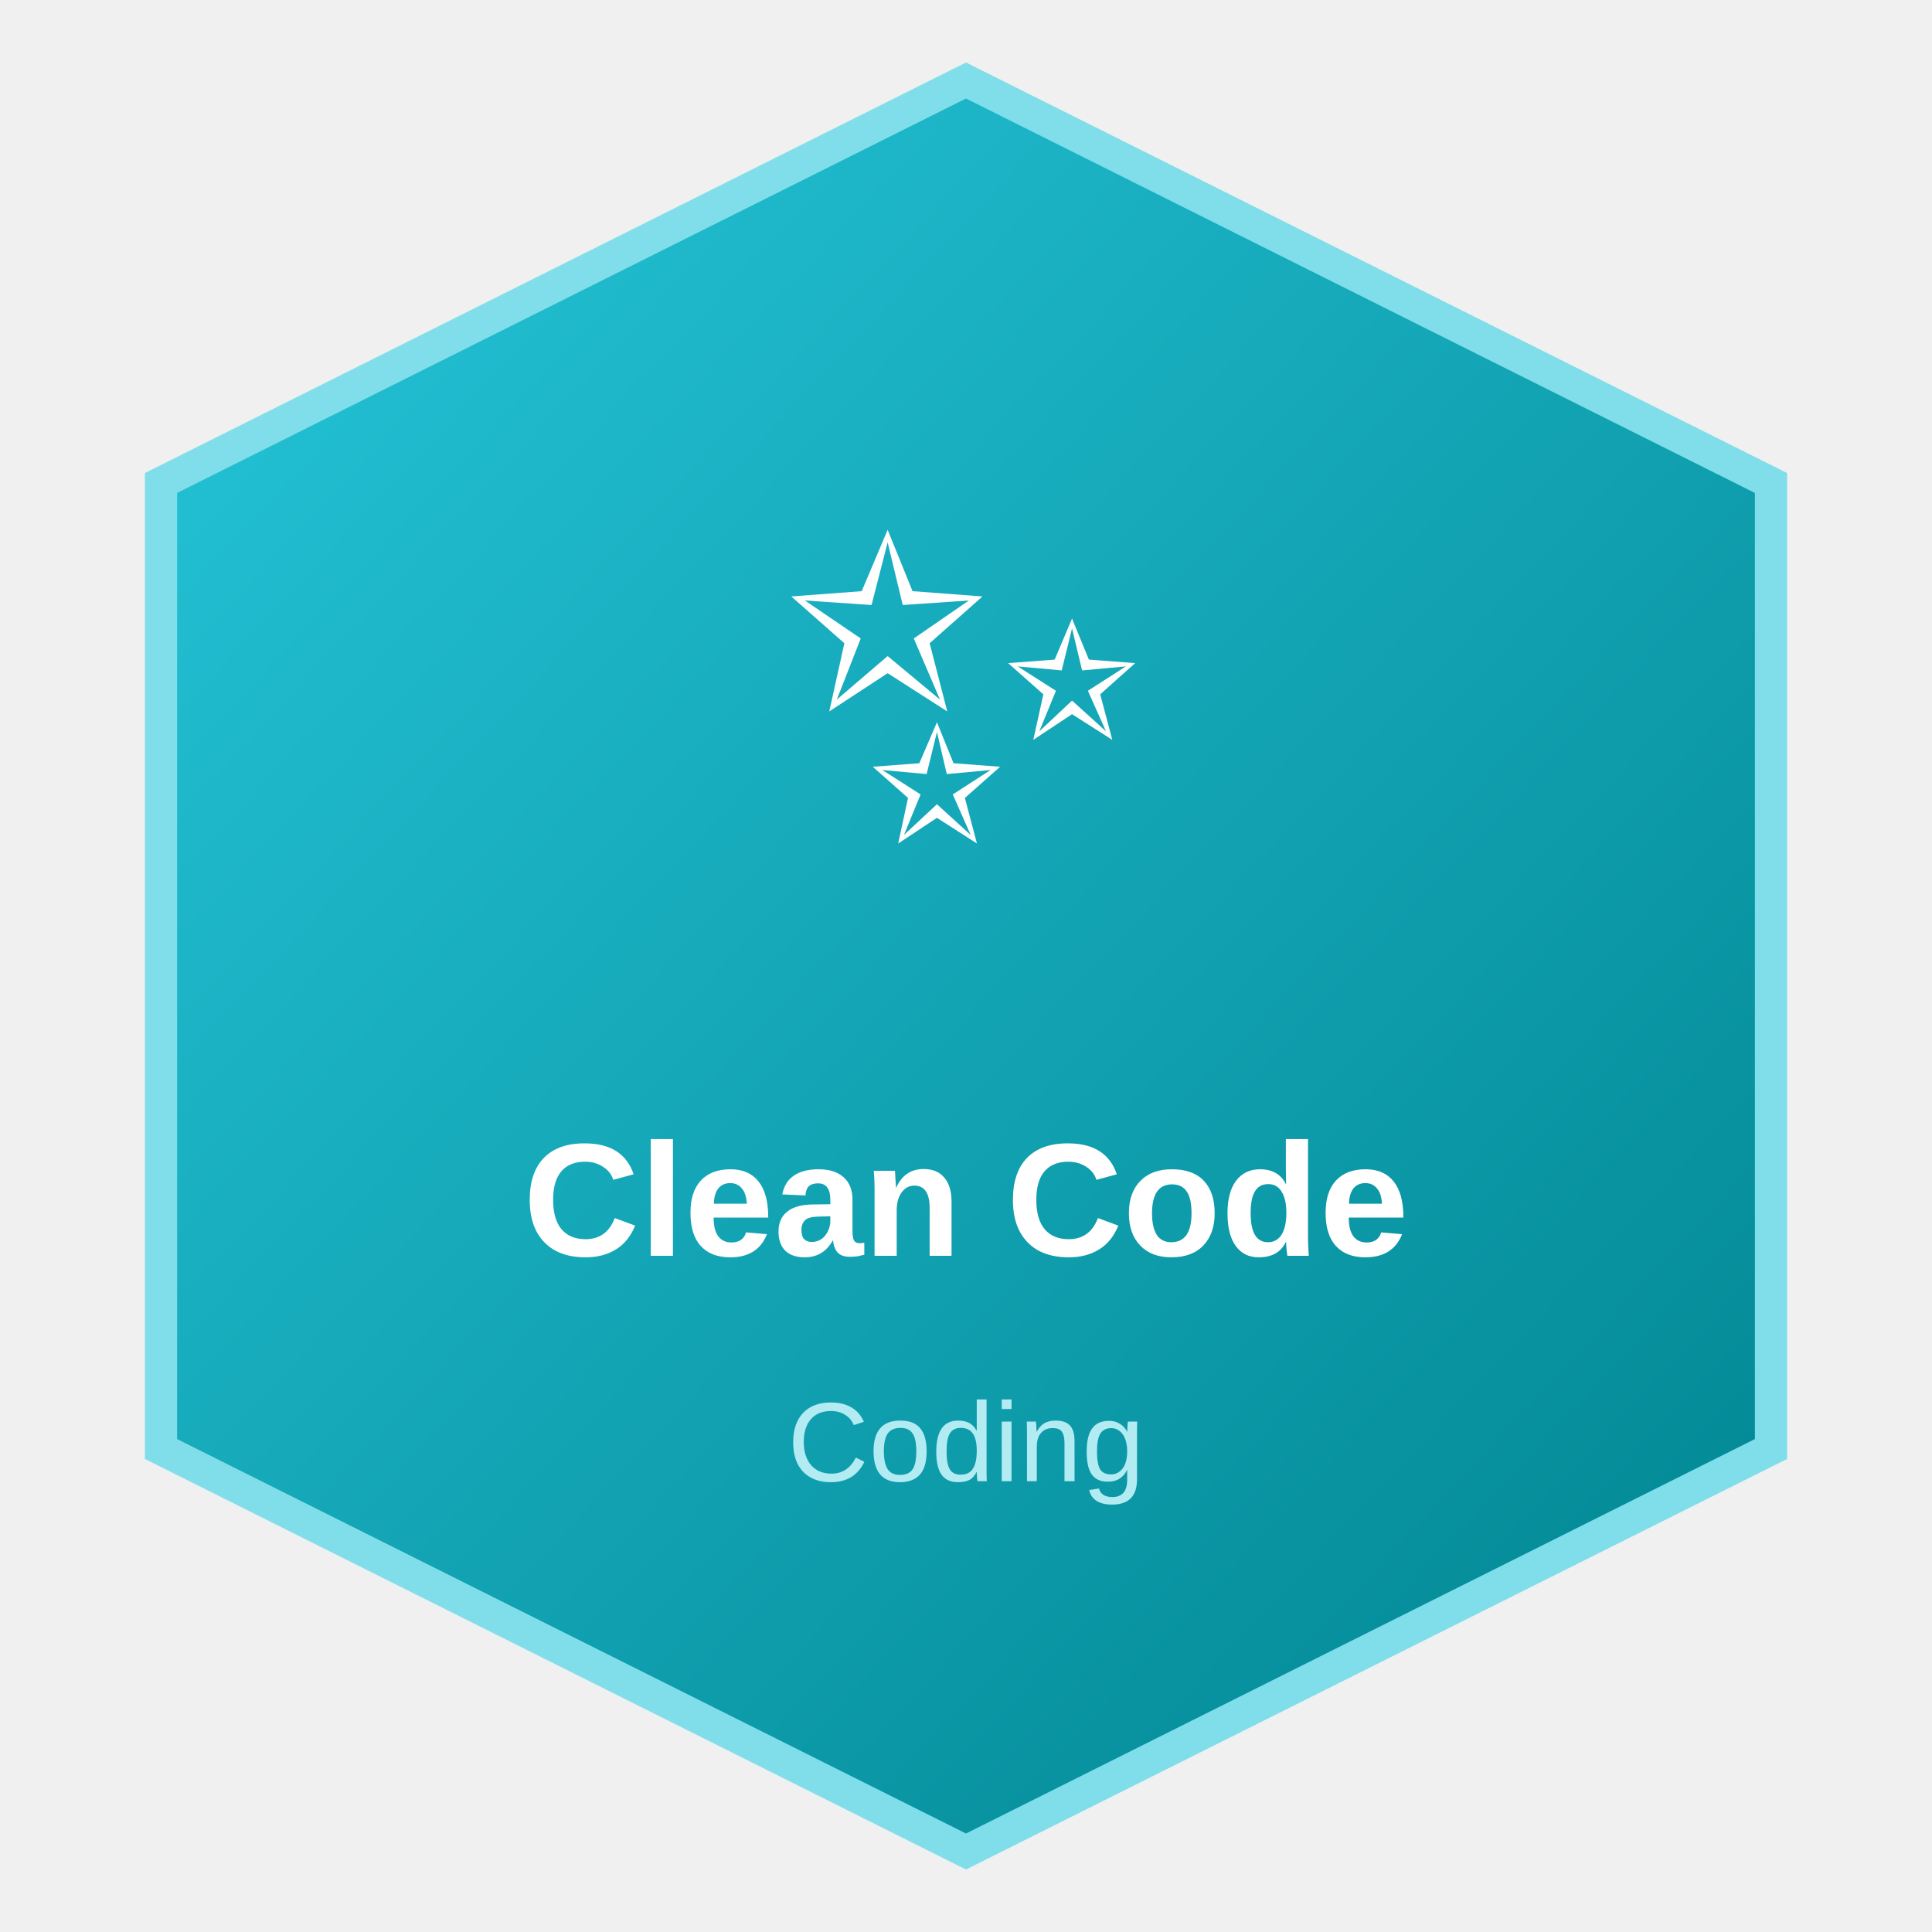
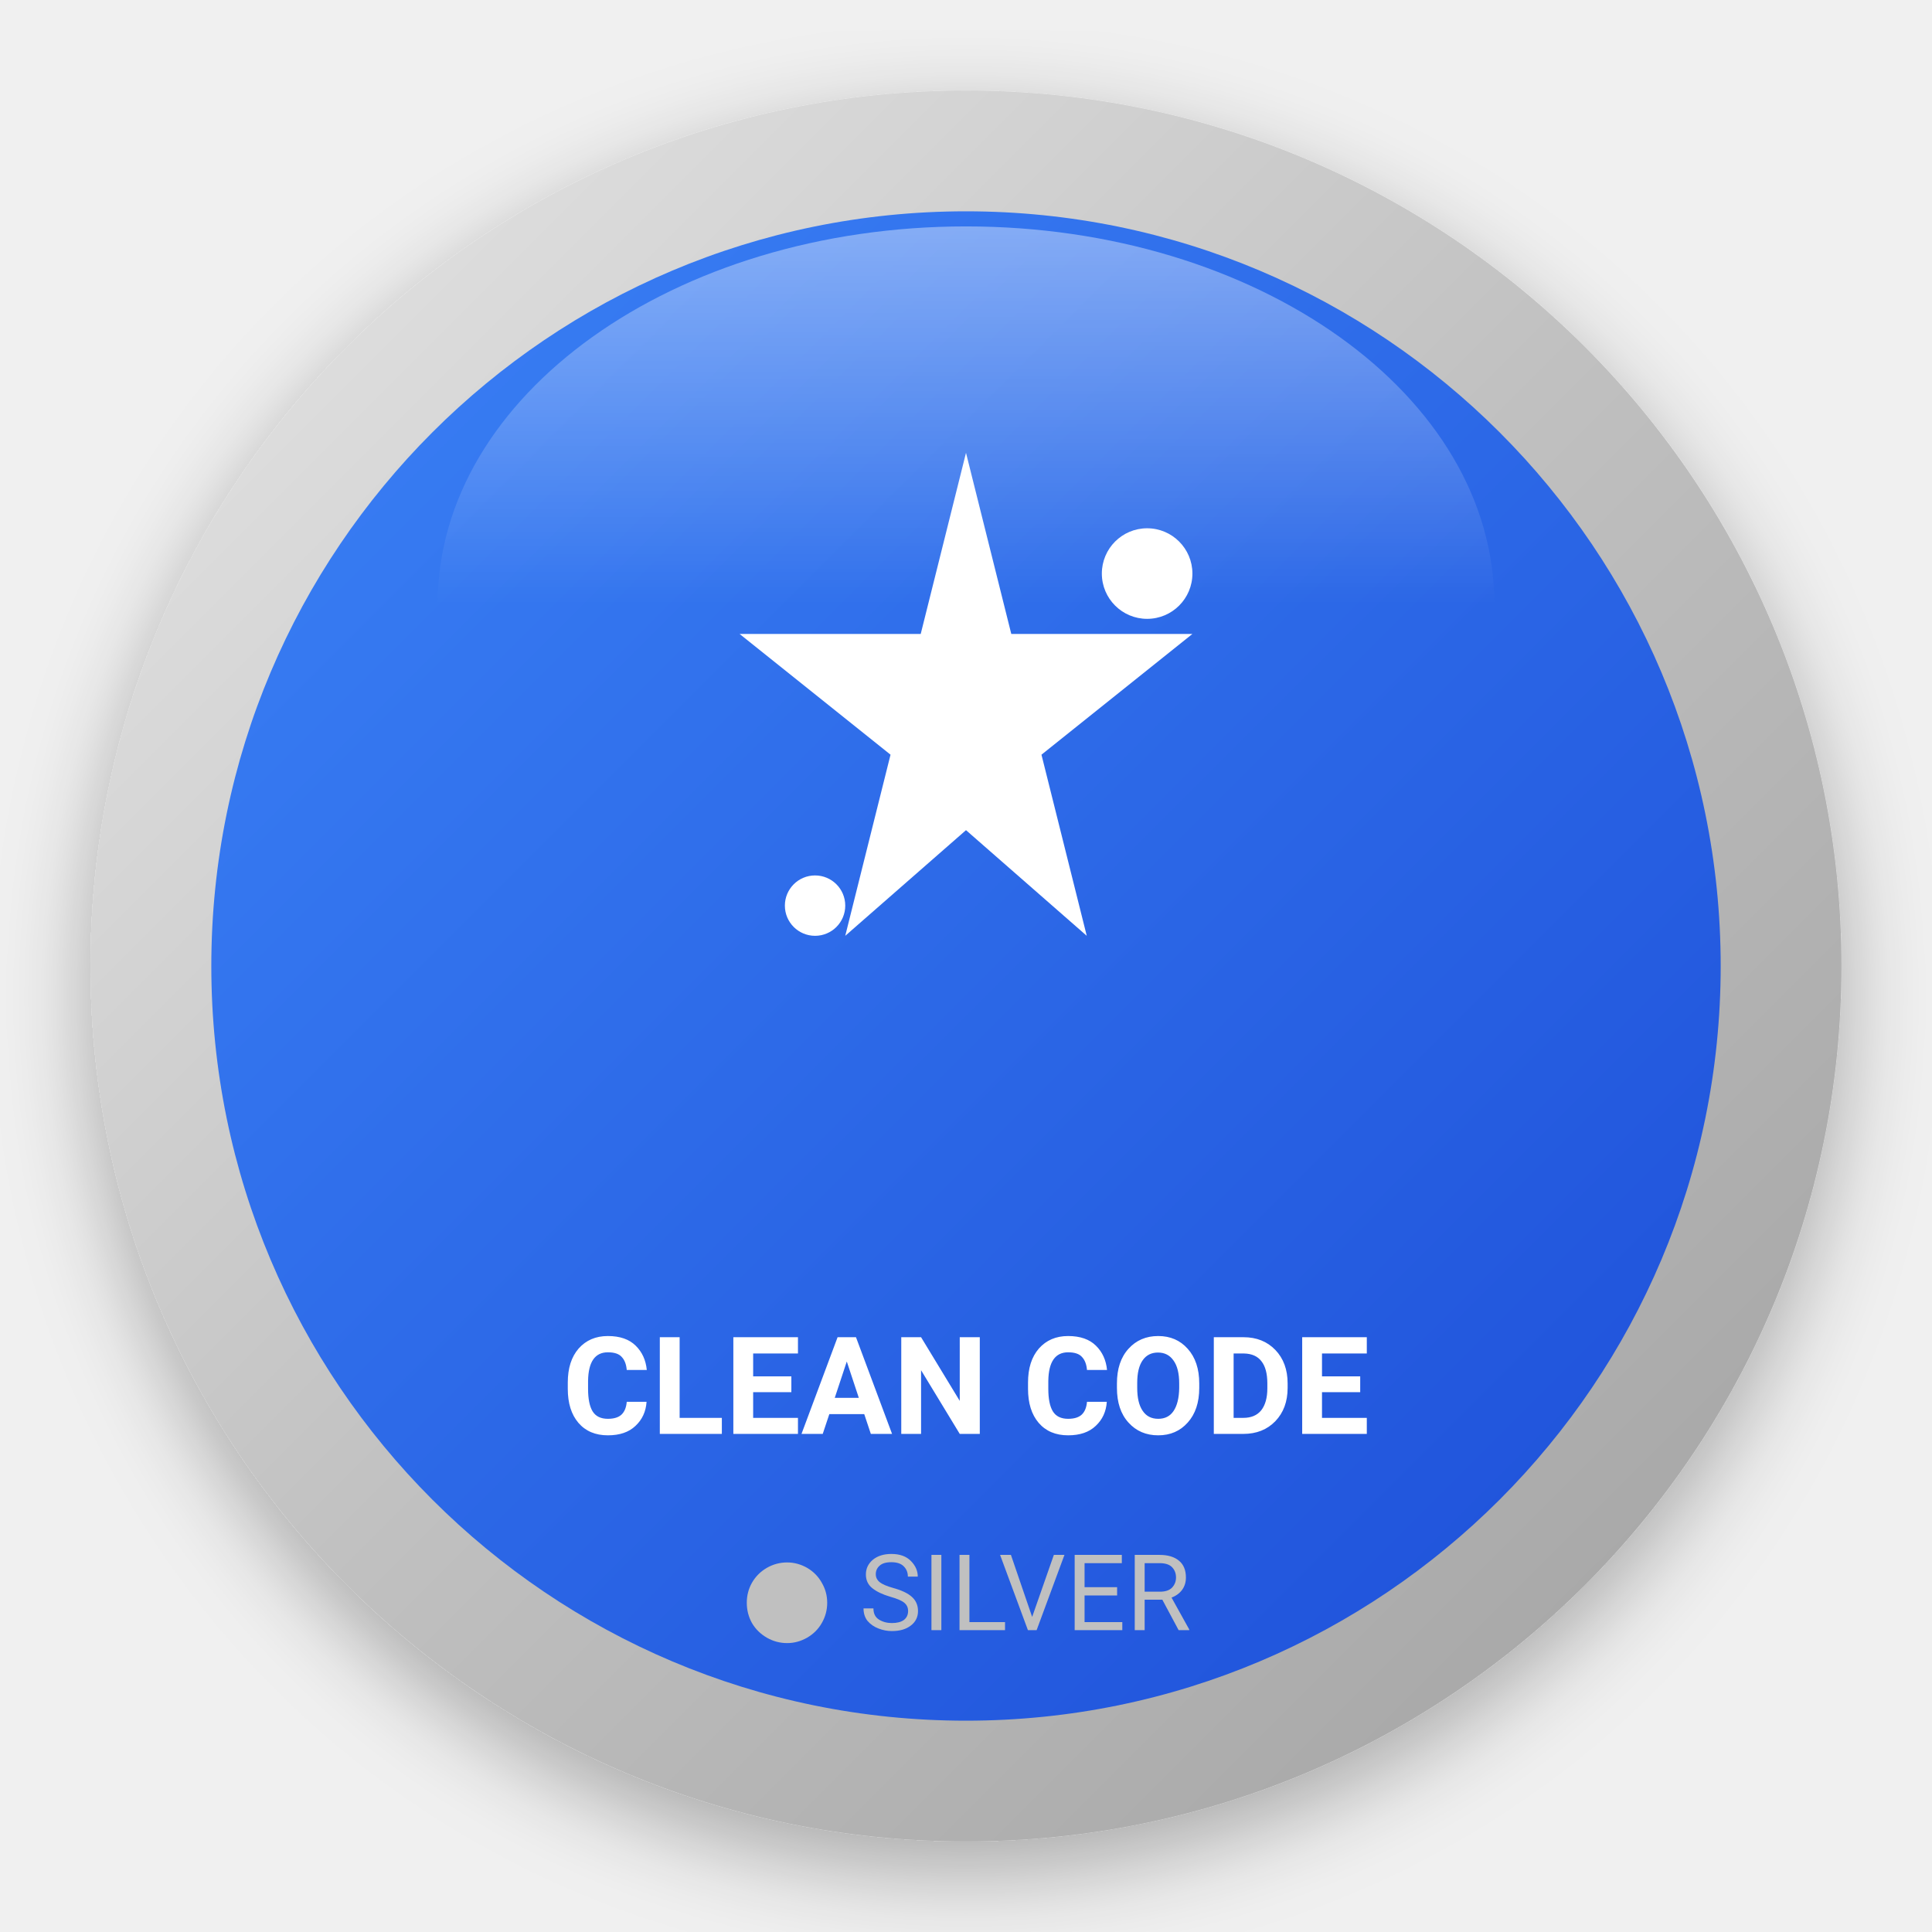
- <svg xmlns="http://www.w3.org/2000/svg" width="120" height="120" viewBox="0 0 120 120">
+ <svg xmlns="http://www.w3.org/2000/svg" width="128" height="128" viewBox="0 0 128 128">
  <defs>
-     <linearGradient id="g" x1="0%" y1="0%" x2="100%" y2="100%">
-       <stop offset="0%" stop-color="#26C6DA" />
-       <stop offset="100%" stop-color="#00838F" />
+     <linearGradient id="bg" x1="0%" y1="0%" x2="100%" y2="100%">
+       <stop offset="0%" stop-color="#3B82F6" />
+       <stop offset="100%" stop-color="#1D4ED8" />
    </linearGradient>
+     <linearGradient id="silver" x1="0%" y1="0%" x2="100%" y2="100%">
+       <stop offset="0%" stop-color="#E8E8E8" />
+       <stop offset="50%" stop-color="#C0C0C0" />
+       <stop offset="100%" stop-color="#A0A0A0" />
+     </linearGradient>
+     <linearGradient id="shine" x1="0%" y1="0%" x2="0%" y2="100%">
+       <stop offset="0%" stop-color="white" stop-opacity="0.4" />
+       <stop offset="50%" stop-color="white" stop-opacity="0" />
+     </linearGradient>
+     <filter id="shadow" x="-20%" y="-20%" width="140%" height="140%">
+       <feDropShadow dx="0" dy="2" stdDeviation="3" flood-opacity="0.3" />
+     </filter>
  </defs>
-   <polygon points="60,5 110,30 110,90 60,115 10,90 10,30" fill="url(#g)" stroke="#80DEEA" stroke-width="2" />
-   <text x="60" y="52" text-anchor="middle" font-family="Arial,sans-serif" font-size="28" fill="white">✨</text>
-   <text x="60" y="78" text-anchor="middle" font-family="Arial,sans-serif" font-size="10" font-weight="bold" fill="white">Clean Code</text>
-   <text x="60" y="92" text-anchor="middle" font-family="Arial,sans-serif" font-size="7" fill="#B2EBF2">Coding</text>
+   <circle cx="64" cy="64" r="58" fill="url(#silver)" filter="url(#shadow)" />
+   <circle cx="64" cy="64" r="50" fill="url(#bg)" />
+   <ellipse cx="64" cy="40" rx="35" ry="25" fill="url(#shine)" />
+   <g transform="translate(64, 50)" fill="white">
+     <polygon points="0,-20 3,-8 15,-8 5,0 8,12 0,5 -8,12 -5,0 -15,-8 -3,-8" />
+     <circle cx="12" cy="-12" r="3" />
+     <circle cx="-10" cy="10" r="2" />
+   </g>
+   <text x="64" y="95" text-anchor="middle" font-family="'Segoe UI',Roboto,sans-serif" font-size="9" font-weight="600" fill="white">CLEAN CODE</text>
+   <text x="64" y="108" text-anchor="middle" font-family="'Segoe UI',Roboto,sans-serif" font-size="7" fill="#C0C0C0">● SILVER</text>
</svg>
